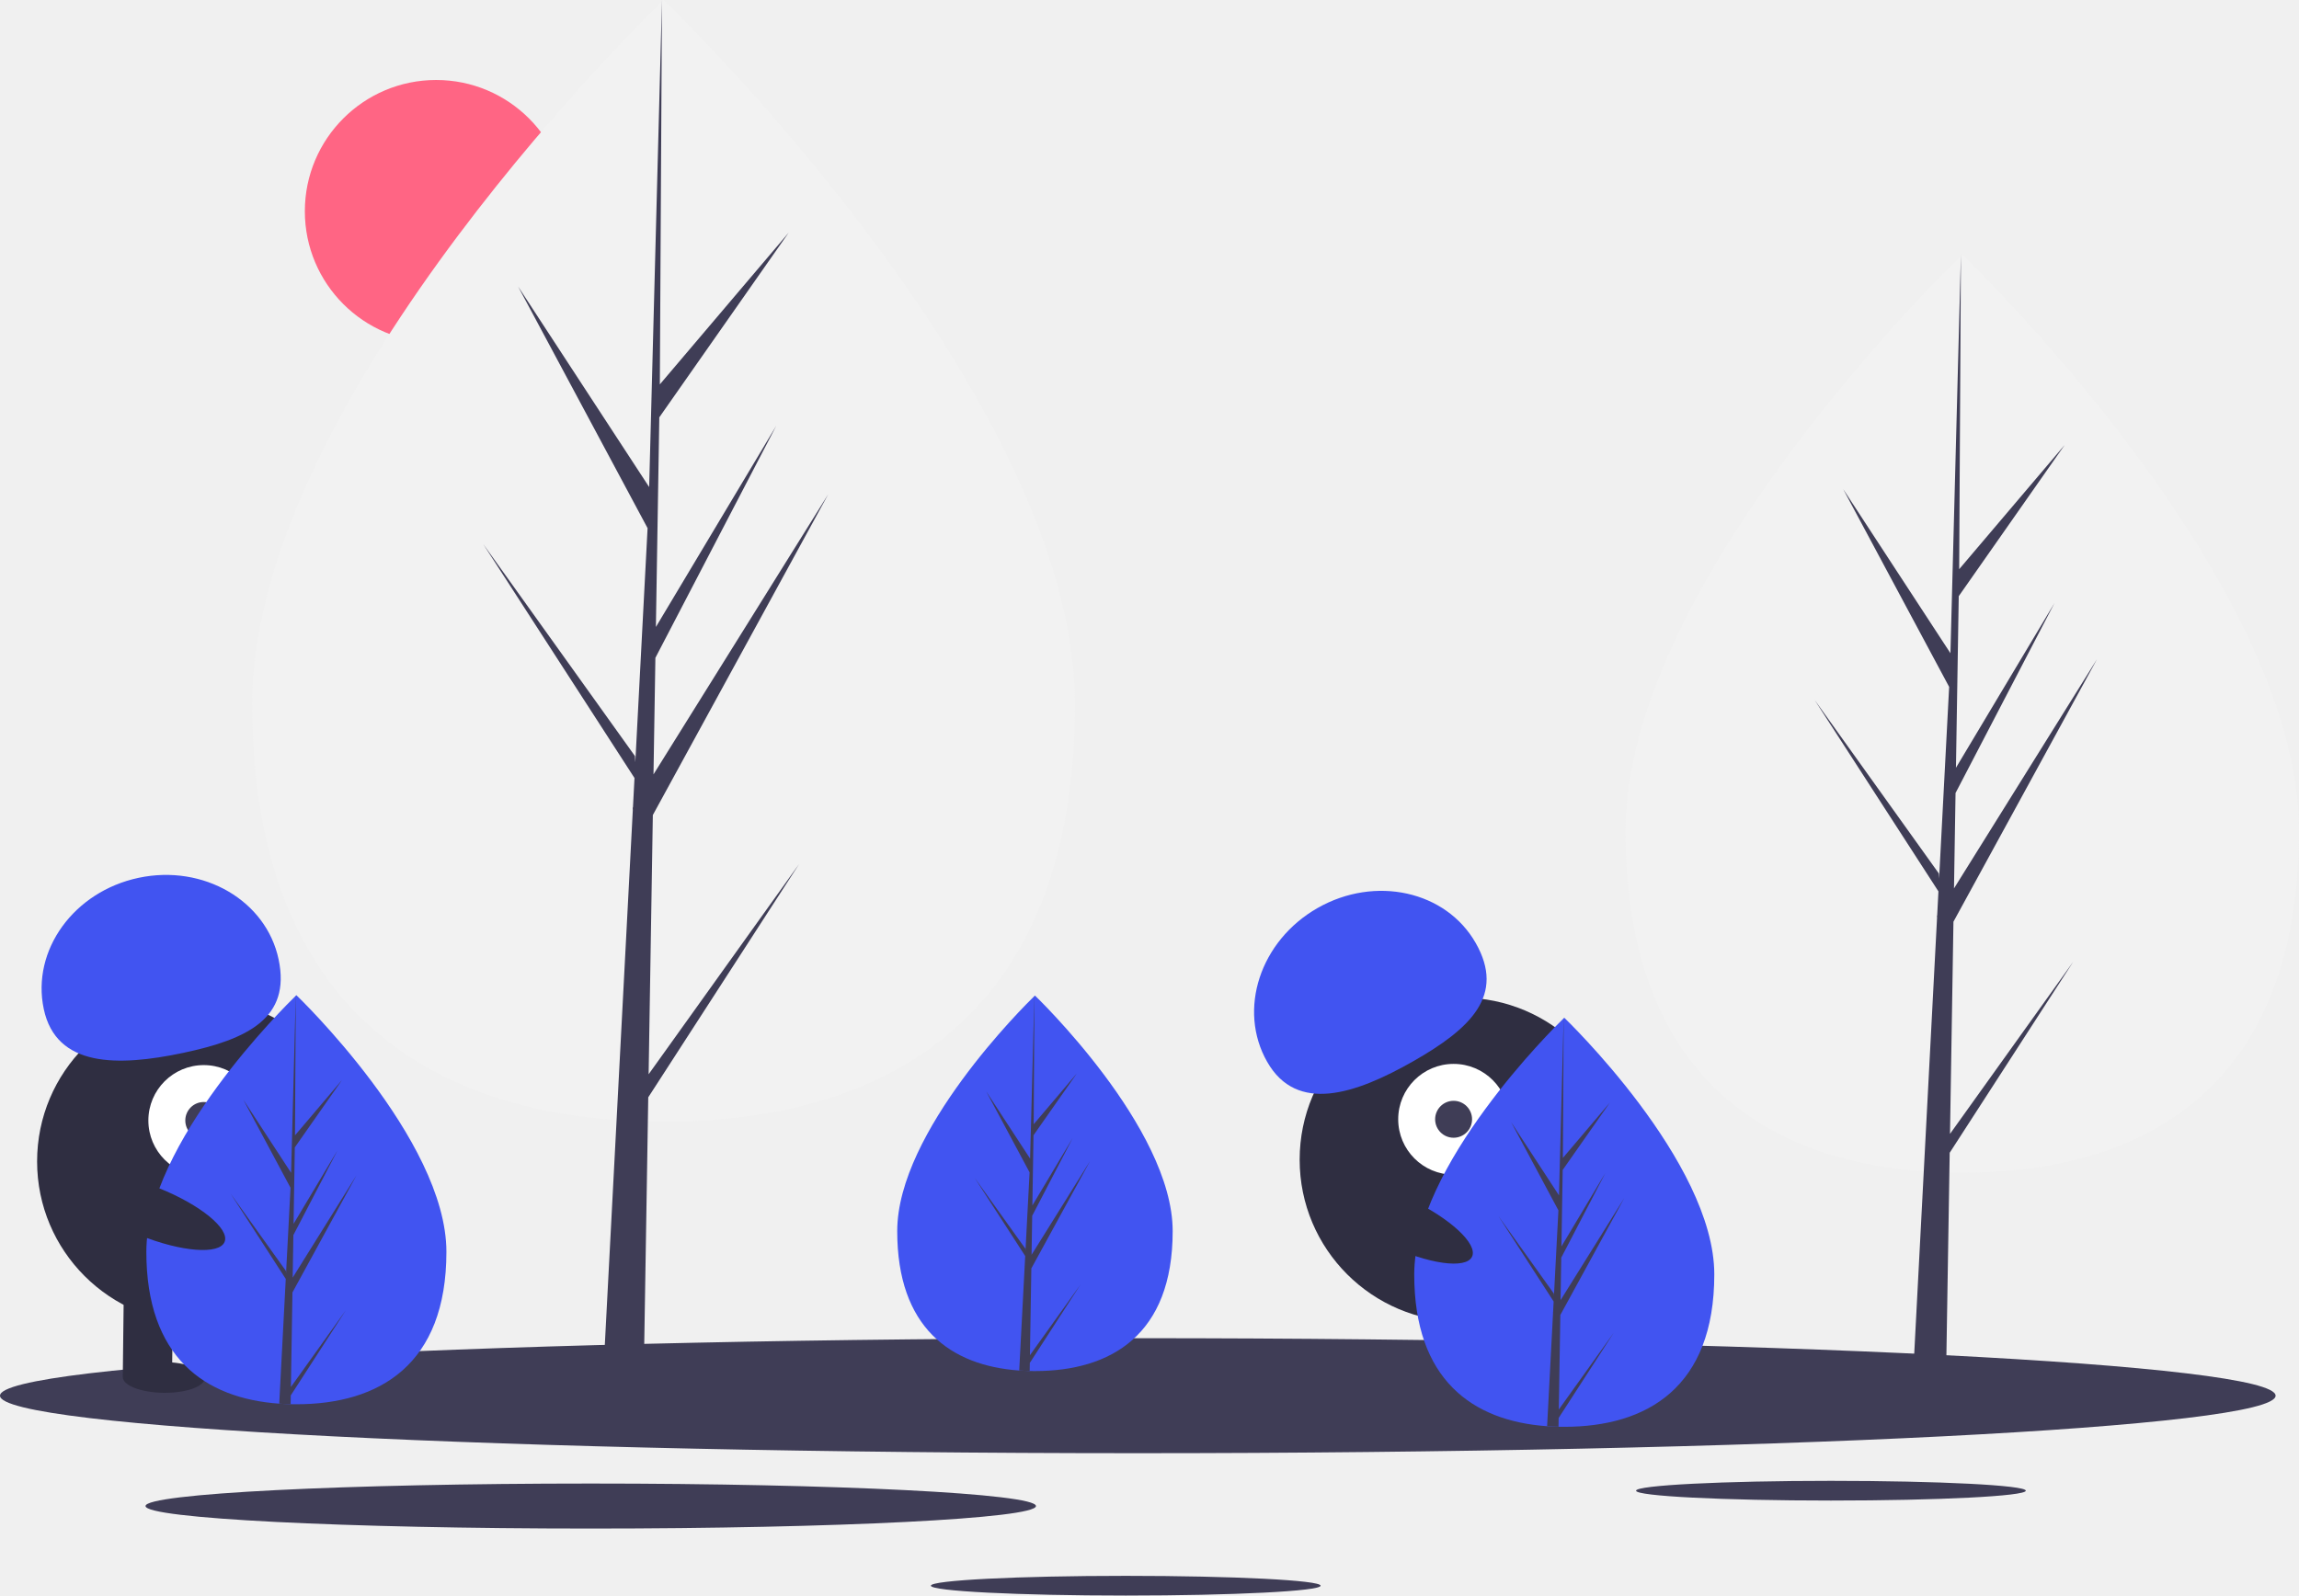
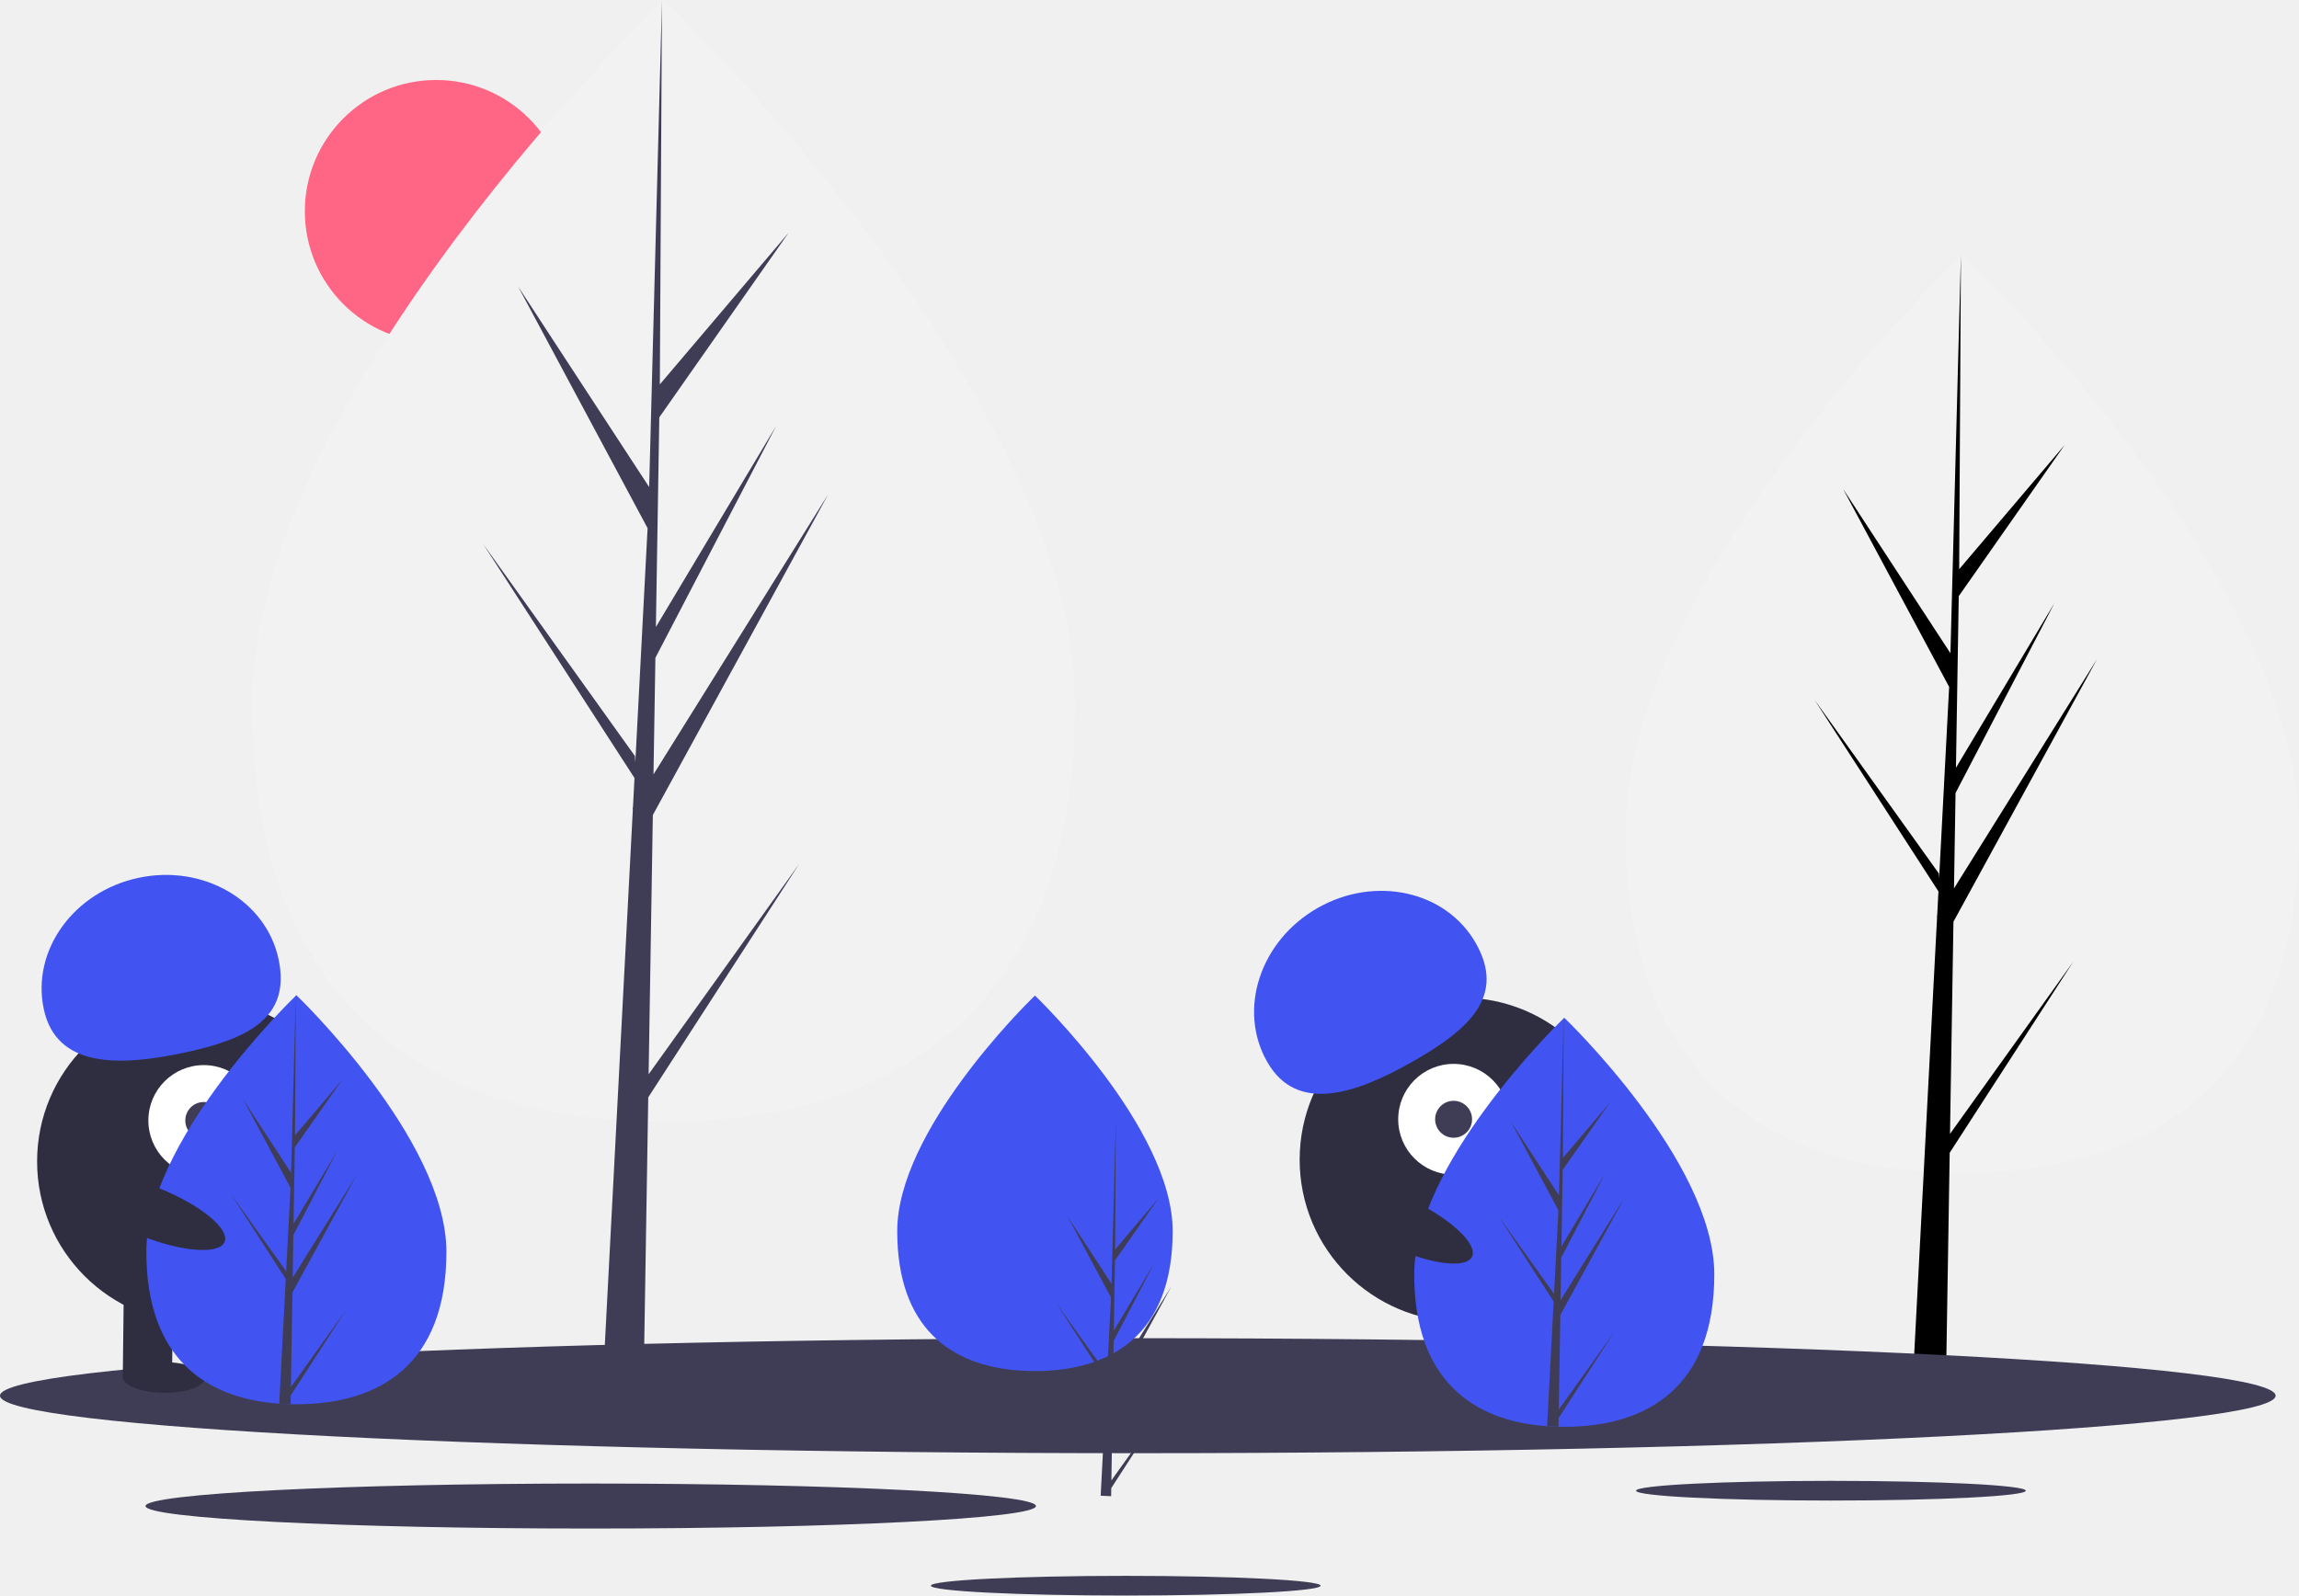
<svg xmlns="http://www.w3.org/2000/svg" id="a706cf1c-1654-439b-8fcf-310eb7aa0e00" data-name="Layer 1" width="1120.592" height="777.916" viewBox="0 0 1120.592 777.916">
  <circle cx="212.592" cy="103" r="64" fill="#ff6584" />
  <path d="M563.68,404.164c0,151.011-89.774,203.739-200.516,203.739S162.649,555.175,162.649,404.164,363.165,61.042,363.165,61.042,563.68,253.152,563.68,404.164Z" transform="translate(-39.70387 -61.04208)" fill="#f2f2f2" />
  <polygon points="316.156 523.761 318.21 397.378 403.674 241.024 318.532 377.552 319.455 320.725 378.357 207.605 319.699 305.687 319.699 305.687 321.359 203.481 384.433 113.423 321.621 187.409 322.658 0 316.138 248.096 316.674 237.861 252.547 139.704 315.646 257.508 309.671 371.654 309.493 368.625 235.565 265.329 309.269 379.328 308.522 393.603 308.388 393.818 308.449 394.99 293.29 684.589 313.544 684.589 315.974 535.005 389.496 421.285 316.156 523.761" fill="#3f3d56" />
  <path d="M1160.296,466.014c0,123.61-73.484,166.77-164.132,166.77s-164.132-43.16-164.132-166.77S996.165,185.152,996.165,185.152,1160.296,342.404,1160.296,466.014Z" transform="translate(-39.70387 -61.04208)" fill="#f2f2f2" />
-   <polygon points="950.482 552.833 952.162 449.383 1022.119 321.4 952.426 433.154 953.182 386.639 1001.396 294.044 953.382 374.329 953.382 374.329 954.741 290.669 1006.369 216.952 954.954 277.514 955.804 124.11 950.467 327.188 950.906 318.811 898.414 238.464 950.064 334.893 945.173 428.327 945.027 425.847 884.514 341.294 944.844 434.608 944.232 446.293 944.123 446.469 944.173 447.428 931.764 684.478 948.343 684.478 950.332 562.037 1010.514 468.952 950.482 552.833" fill="#3f3d56" />
+   <polygon points="950.482 552.833 952.162 449.383 1022.119 321.4 952.426 433.154 953.182 386.639 1001.396 294.044 953.382 374.329 953.382 374.329 954.741 290.669 1006.369 216.952 954.954 277.514 955.804 124.11 950.467 327.188 950.906 318.811 898.414 238.464 950.064 334.893 945.173 428.327 945.027 425.847 884.514 341.294 944.844 434.608 944.232 446.293 944.123 446.469 944.173 447.428 931.764 684.478 948.343 684.478 950.332 562.037 1010.514 468.952 950.482 552.833" ill="#3f3d56" />
  <ellipse cx="554.592" cy="680.479" rx="554.592" ry="28.034" fill="#3f3d56" />
  <ellipse cx="892.445" cy="726.797" rx="94.989" ry="4.802" fill="#3f3d56" />
  <ellipse cx="548.72" cy="773.114" rx="94.989" ry="4.802" fill="#3f3d56" />
  <ellipse cx="287.944" cy="734.279" rx="217.014" ry="10.97" fill="#3f3d56" />
  <circle cx="97.084" cy="566.27" r="79" fill="#2f2e41" />
  <rect x="99.805" y="689.023" width="24" height="43" transform="translate(-31.32451 -62.31008) rotate(0.67509)" fill="#2f2e41" />
  <rect x="147.802" y="689.589" width="24" height="43" transform="translate(-31.31452 -62.87555) rotate(0.67509)" fill="#2f2e41" />
  <ellipse cx="119.546" cy="732.616" rx="7.5" ry="20" transform="translate(-654.1319 782.4795) rotate(-89.32491)" fill="#2f2e41" />
  <ellipse cx="167.554" cy="732.182" rx="7.5" ry="20" transform="translate(-606.2547 830.0553) rotate(-89.32491)" fill="#2f2e41" />
  <circle cx="99.319" cy="546.295" r="27" fill="#fff" />
  <circle cx="99.319" cy="546.295" r="9" fill="#3f3d56" />
  <path d="M61.026,552.946c-6.042-28.641,14.688-57.265,46.3-63.934s62.138,11.143,68.18,39.784-14.978,38.93-46.591,45.599S67.068,581.587,61.026,552.946Z" transform="translate(-39.70387 -61.04208)" fill="#4154f1" />
  <path d="M257.296,671.384c0,55.076-32.74,74.306-73.13,74.306q-1.404,0-2.803-.031c-1.871-.04-3.725-.129-5.556-.254-36.451-2.58-64.771-22.799-64.771-74.021,0-53.008,67.739-119.896,72.827-124.846l.009-.009c.196-.192.294-.285.294-.285S257.296,616.308,257.296,671.384Z" transform="translate(-39.70387 -61.04208)" fill="#4154f1" />
  <path d="M181.502,737.265l26.747-37.374-26.814,41.477-.071,4.291c-1.871-.04-3.725-.129-5.556-.254l2.883-55.103-.022-.428.049-.08.272-5.204-26.881-41.58,26.965,37.677.062,1.105,2.179-41.633-23.013-42.966,23.294,35.658,2.268-86.314.009-.294v.285l-.379,68.064,22.911-26.983-23.004,32.847-.606,37.276L204.185,621.958l-21.48,41.259-.339,20.723,31.056-49.791-31.171,57.023Z" transform="translate(-39.70387 -61.04208)" fill="#3f3d56" />
  <circle cx="712.485" cy="565.415" r="79" fill="#2f2e41" />
  <rect x="741.777" y="691.824" width="24" height="43" transform="translate(-215.9946 191.864) rotate(-17.08345)" fill="#2f2e41" />
  <rect x="787.659" y="677.723" width="24" height="43" transform="matrix(0.95588, -0.29376, 0.29376, 0.95588, -209.8279, 204.7204)" fill="#2f2e41" />
  <ellipse cx="767.887" cy="732.003" rx="20" ry="7.5" transform="translate(-220.8593 196.8331) rotate(-17.08345)" fill="#2f2e41" />
  <ellipse cx="813.475" cy="716.946" rx="20" ry="7.5" transform="translate(-214.4248 209.561) rotate(-17.08345)" fill="#2f2e41" />
  <circle cx="708.522" cy="545.71" r="27" fill="#fff" />
  <circle cx="708.522" cy="545.71" r="9" fill="#3f3d56" />
  <path d="M657.355,578.743c-14.49-25.433-3.478-59.016,24.594-75.009s62.576-8.341,77.065,17.093-2.391,41.644-30.463,57.637S671.845,604.176,657.355,578.743Z" transform="translate(-39.70387 -61.04208)" fill="#4154f1" />
  <path d="M611.296,661.299c0,50.557-30.054,68.21-67.13,68.21q-1.288,0-2.573-.029c-1.718-.037-3.419-.119-5.1-.233-33.461-2.368-59.457-20.929-59.457-67.948,0-48.659,62.181-110.059,66.852-114.603l.008-.008c.18-.176.27-.262.27-.262S611.296,610.742,611.296,661.299Z" transform="translate(-39.70387 -61.04208)" fill="#4154f1" />
-   <path d="M541.72,721.774l24.553-34.307-24.614,38.074-.065,3.939c-1.718-.037-3.419-.119-5.1-.233l2.646-50.582-.02-.393.045-.074.249-4.777-24.675-38.168,24.753,34.585.057,1.014,2-38.217-21.125-39.44L541.806,625.928l2.082-79.232.008-.27v.262l-.348,62.48,21.031-24.769-21.117,30.152-.556,34.217,19.636-32.839-19.718,37.874-.311,19.023,28.508-45.706-28.614,52.344Z" transform="translate(-39.70387 -61.04208)" fill="#3f3d56" />
+   <path d="M541.72,721.774l24.553-34.307-24.614,38.074-.065,3.939c-1.718-.037-3.419-.119-5.1-.233l2.646-50.582-.02-.393.045-.074.249-4.777-24.675-38.168,24.753,34.585.057,1.014,2-38.217-21.125-39.44L541.806,625.928l2.082-79.232.008-.27v.262l-.348,62.48,21.031-24.769-21.117,30.152-.556,34.217,19.636-32.839-19.718,37.874-.311,19.023,28.508-45.706-28.614,52.344Z" ransform="translate(-39.70387 -61.04208)" fill="#3f3d56" />
  <path d="M875.296,682.384c0,55.076-32.74,74.306-73.13,74.306q-1.403,0-2.803-.031c-1.871-.04-3.725-.129-5.556-.254-36.451-2.58-64.771-22.799-64.771-74.021,0-53.008,67.739-119.896,72.827-124.846l.009-.009c.196-.192.294-.285.294-.285S875.296,627.308,875.296,682.384Z" transform="translate(-39.70387 -61.04208)" fill="#4154f1" />
  <path d="M799.502,748.265l26.747-37.374-26.814,41.477-.071,4.291c-1.871-.04-3.725-.129-5.556-.254l2.883-55.103-.022-.428.049-.08.272-5.204L770.108,654.011l26.965,37.677.062,1.105,2.179-41.633-23.013-42.966,23.294,35.658,2.268-86.314.009-.294v.285l-.379,68.064,22.911-26.983-23.004,32.847-.606,37.276L822.185,632.958l-21.48,41.259-.339,20.723,31.056-49.791-31.171,57.023Z" transform="translate(-39.70387 -61.04208)" fill="#3f3d56" />
  <ellipse cx="721.517" cy="656.822" rx="12.4" ry="39.5" transform="translate(-220.8352 966.2232) rotate(-64.62574)" fill="#2f2e41" />
  <ellipse cx="112.517" cy="651.822" rx="12.4" ry="39.5" transform="translate(-574.0794 452.7137) rotate(-68.15829)" fill="#2f2e41" />
</svg>
